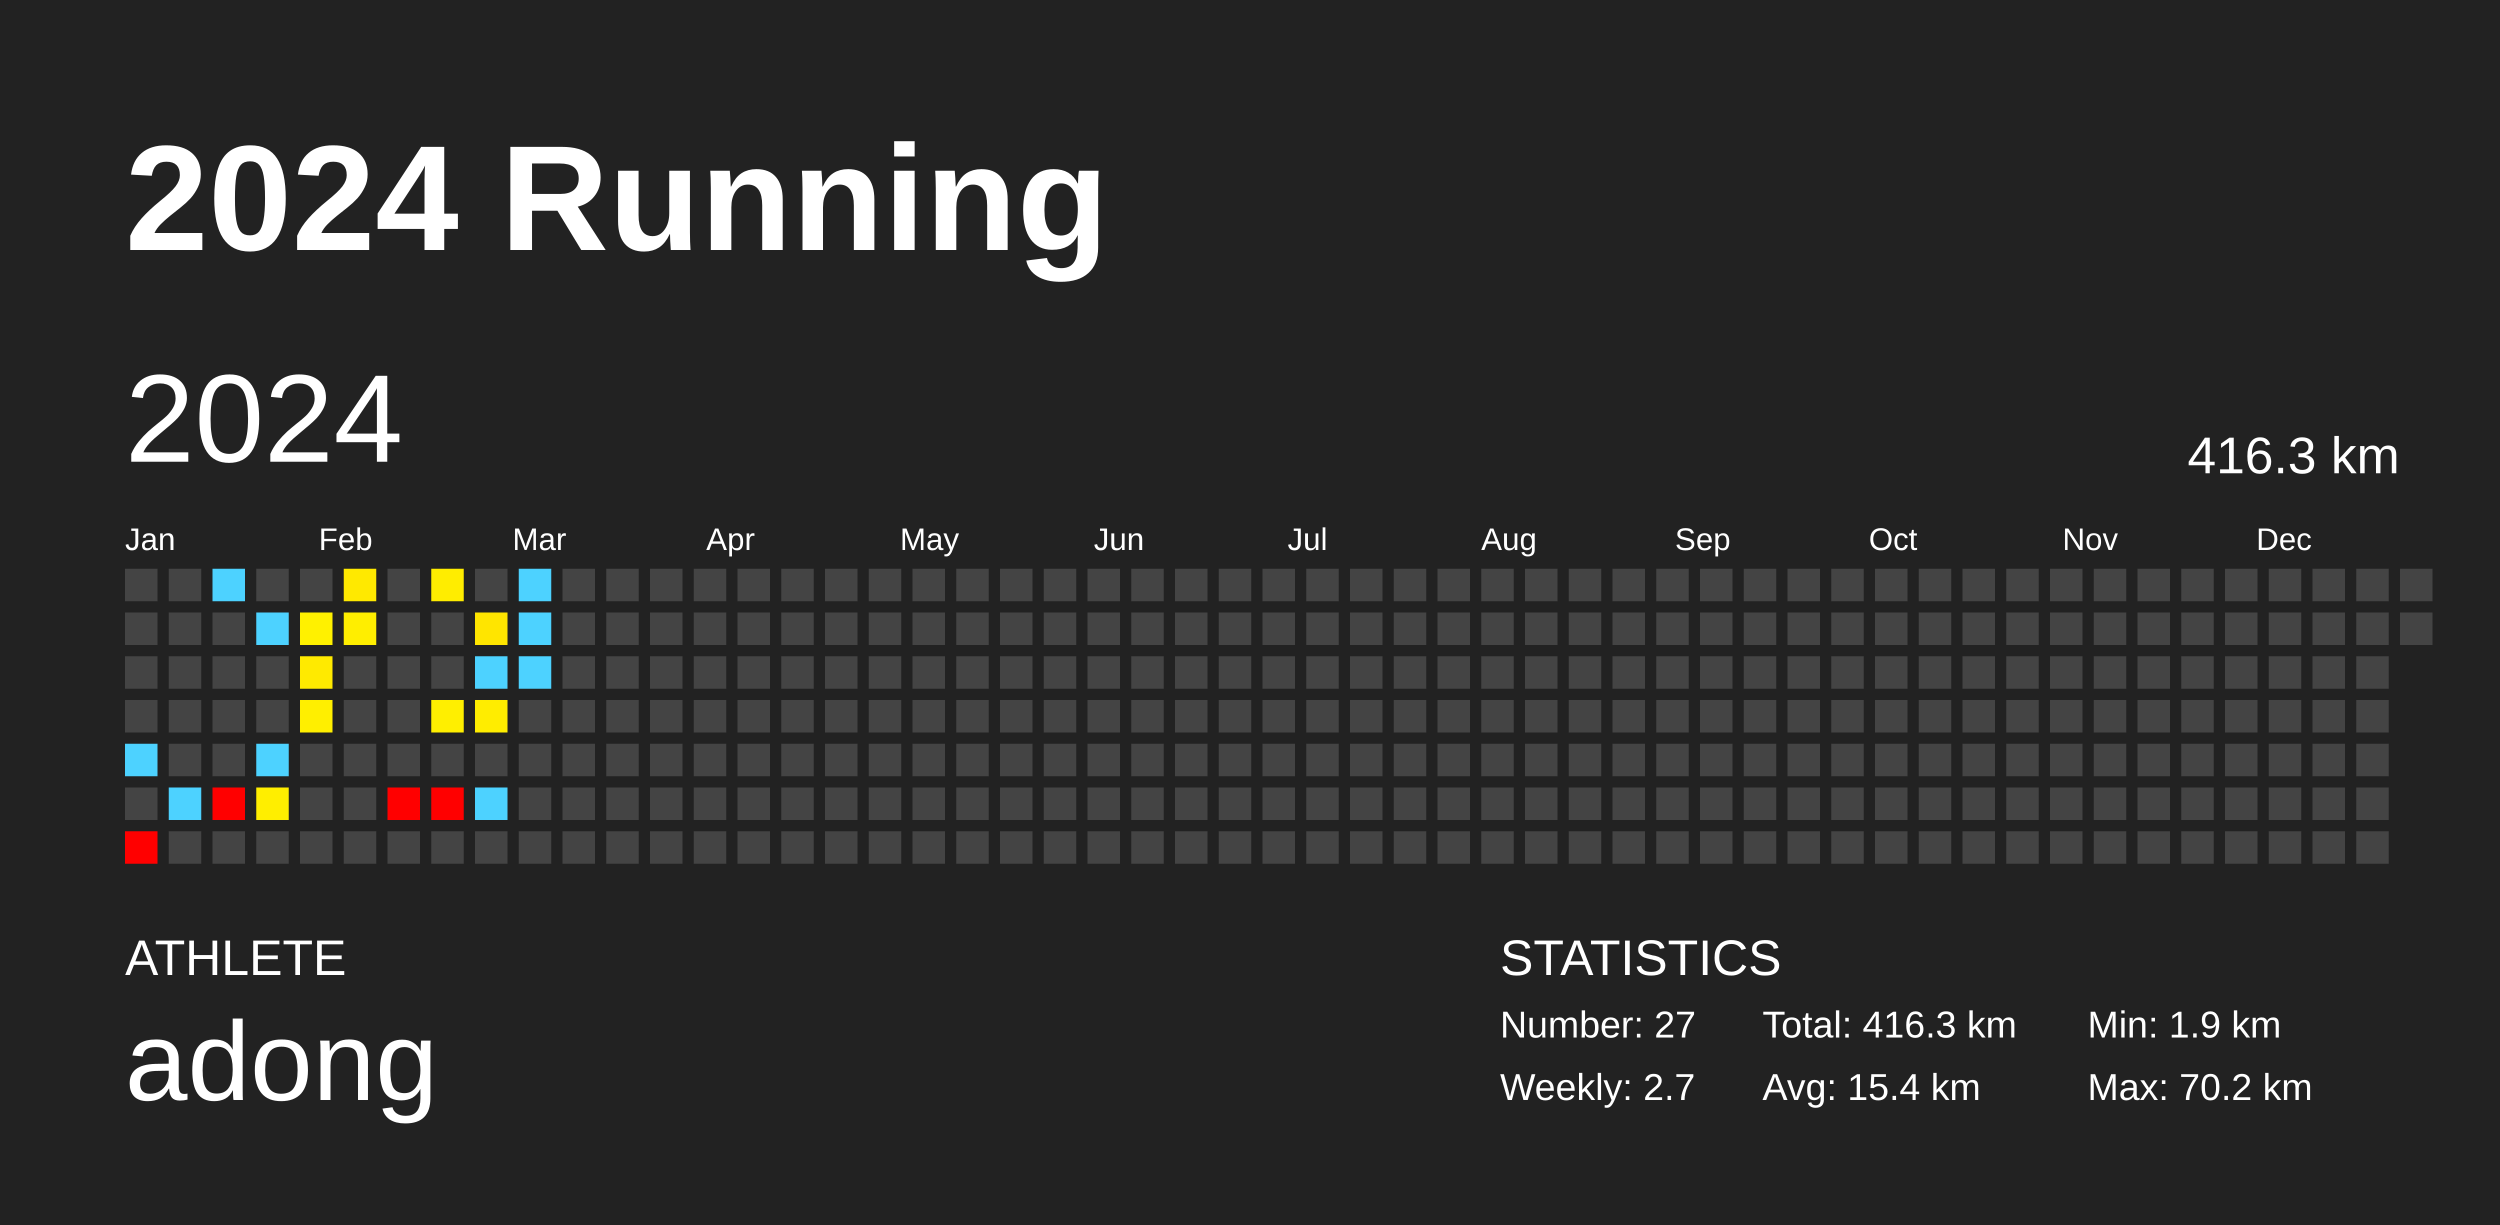
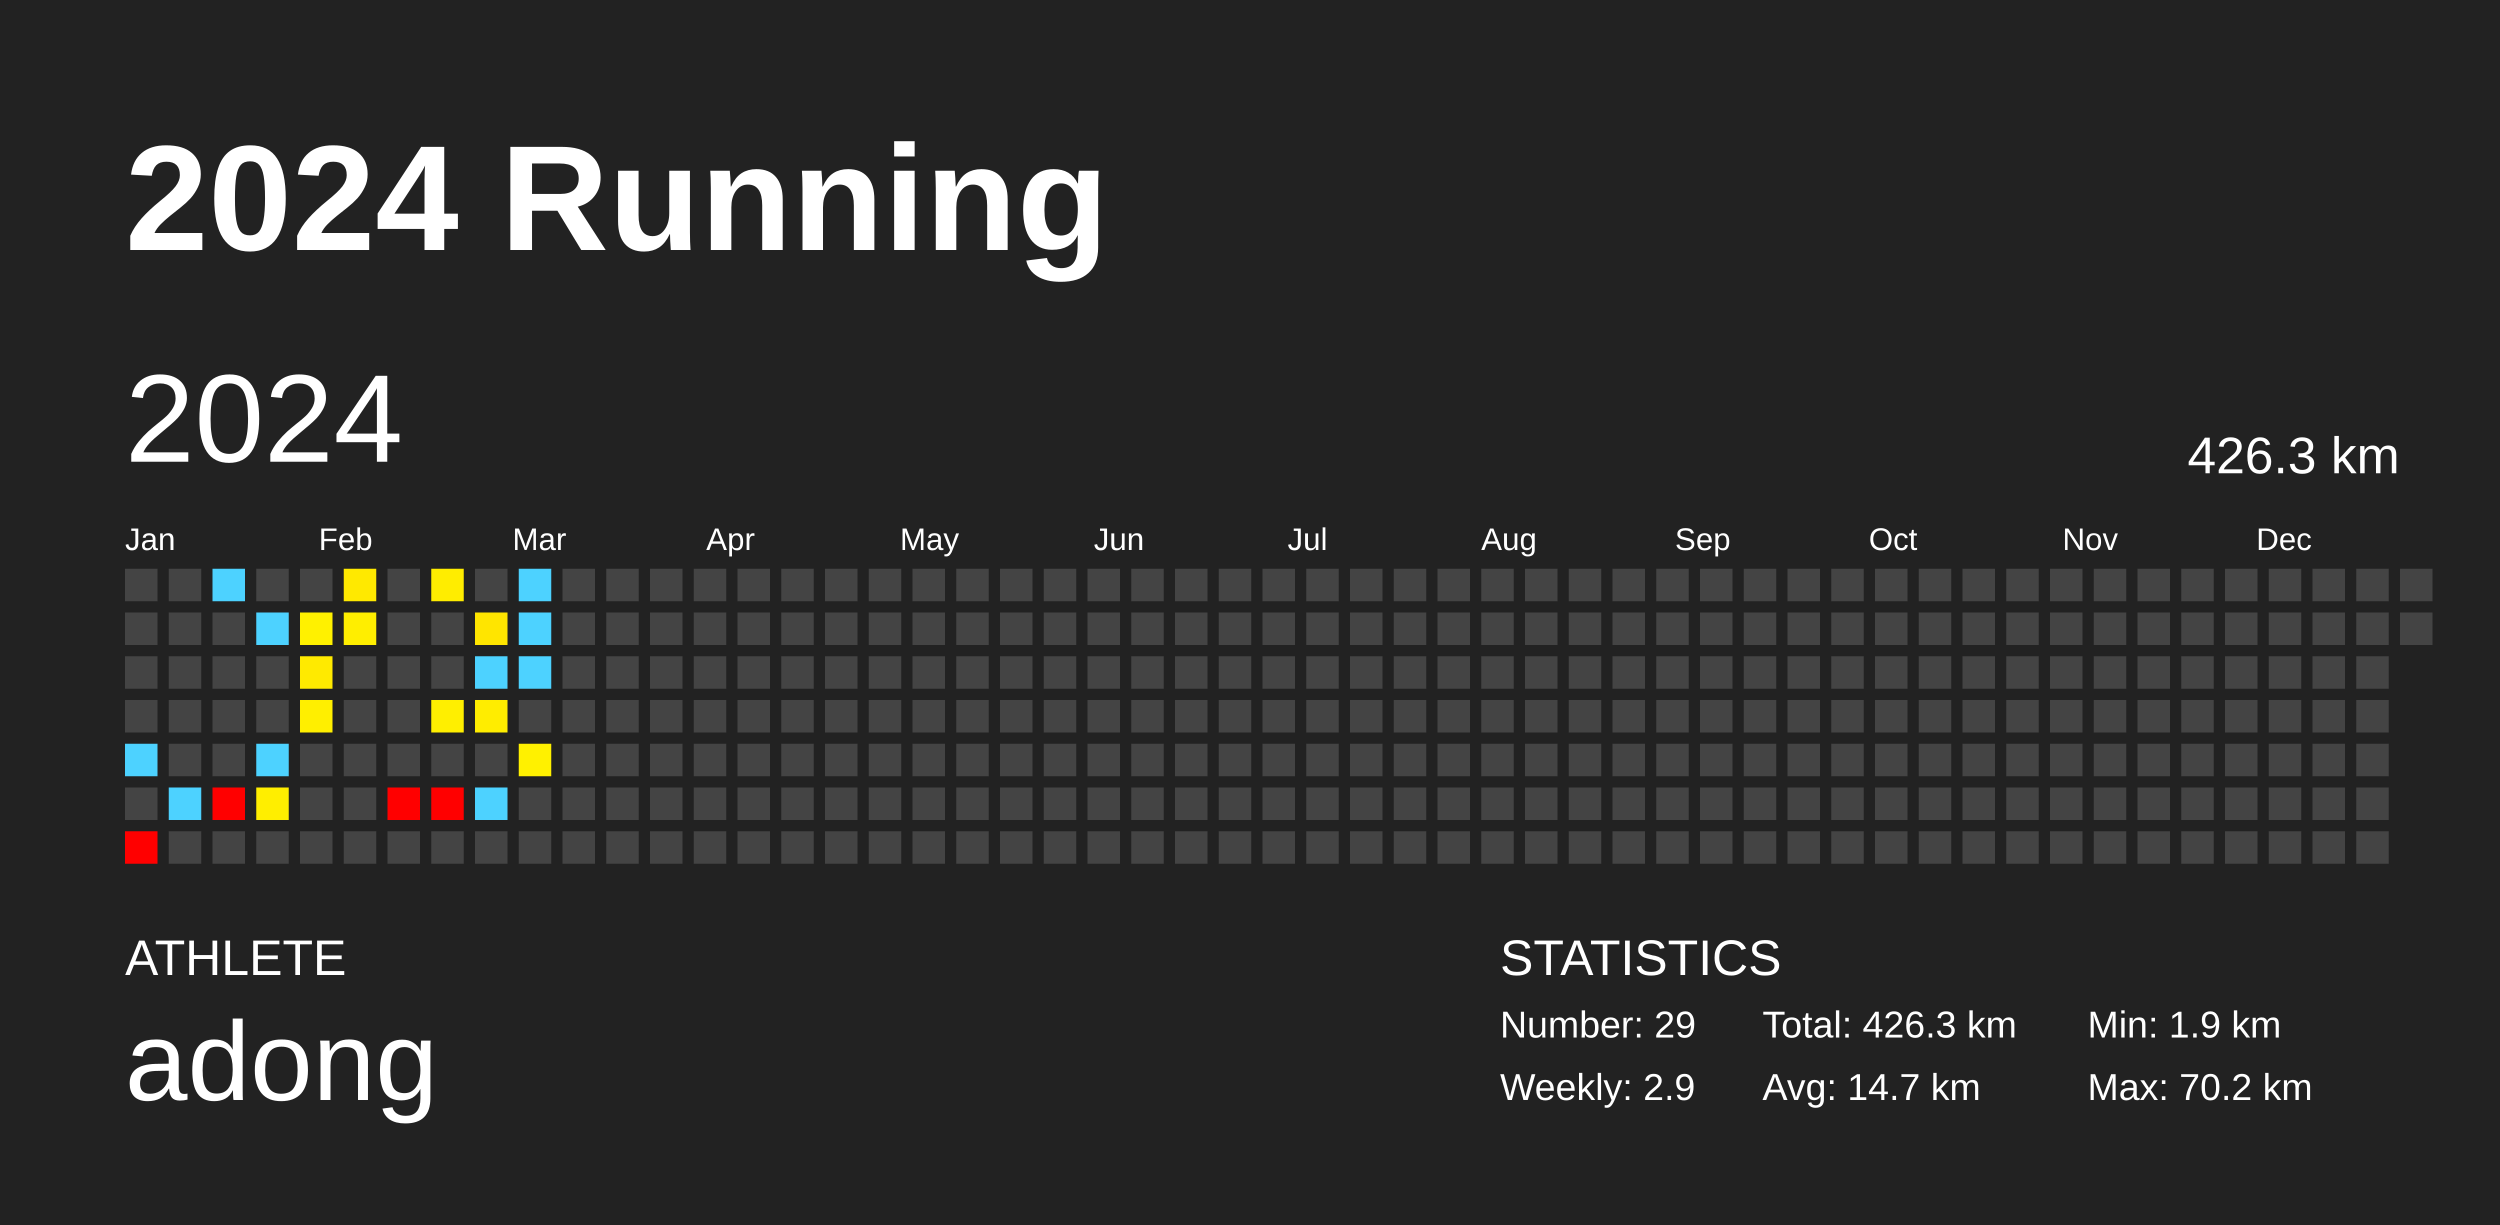
<svg xmlns="http://www.w3.org/2000/svg" baseProfile="full" height="98mm" version="1.1" viewBox="0,0,200,98" width="200mm">
  <defs />
  <rect fill="#222222" height="98" width="200" x="0" y="0" />
  <text fill="#FFFFFF" style="font-size:12px; font-family:Arial; font-weight:bold;" x="10" y="20">2024 Running</text>
  <text fill="#FFFFFF" style="font-size:4px; font-family:Arial" x="10" y="78">ATHLETE</text>
  <text fill="#FFFFFF" style="font-size:9px; font-family:Arial" x="10" y="88">adong</text>
  <text fill="#FFFFFF" style="font-size:4px; font-family:Arial" x="120" y="78">STATISTICS</text>
-   <text fill="#FFFFFF" style="font-size:3px; font-family:Arial" x="120" y="83">Number: 27</text>
-   <text fill="#FFFFFF" style="font-size:3px; font-family:Arial" x="120" y="88">Weekly: 2.7</text>
-   <text fill="#FFFFFF" style="font-size:3px; font-family:Arial" x="141" y="83">Total: 416.3 km</text>
-   <text fill="#FFFFFF" style="font-size:3px; font-family:Arial" x="141" y="88">Avg: 15.4 km</text>
+   <text fill="#FFFFFF" style="font-size:3px; font-family:Arial" x="120" y="83">Number: 29</text>
+   <text fill="#FFFFFF" style="font-size:3px; font-family:Arial" x="120" y="88">Weekly: 2.9</text>
+   <text fill="#FFFFFF" style="font-size:3px; font-family:Arial" x="141" y="83">Total: 426.3 km</text>
+   <text fill="#FFFFFF" style="font-size:3px; font-family:Arial" x="141" y="88">Avg: 14.7 km</text>
  <text fill="#FFFFFF" style="font-size:3px; font-family:Arial" x="167" y="83">Min: 1.9 km</text>
  <text fill="#FFFFFF" style="font-size:3px; font-family:Arial" x="167" y="88">Max: 70.2 km</text>
  <text dominant-baseline="hanging" fill="#FFFFFF" style="font-size:10.0px; font-family:Arial;" x="10" y="30">2024</text>
-   <text dominant-baseline="hanging" fill="#FFFFFF" style="font-size:4.125px; font-family:Arial;" x="175" y="35">416.3 km</text>
+   <text dominant-baseline="hanging" fill="#FFFFFF" style="font-size:4.125px; font-family:Arial;" x="175" y="35">426.3 km</text>
  <text fill="#FFFFFF" style="font-size:2.5px; font-family:Arial" x="10.0" y="44">Jan</text>
  <text fill="#FFFFFF" style="font-size:2.5px; font-family:Arial" x="25.5" y="44">Feb</text>
  <text fill="#FFFFFF" style="font-size:2.5px; font-family:Arial" x="41.0" y="44">Mar</text>
  <text fill="#FFFFFF" style="font-size:2.5px; font-family:Arial" x="56.5" y="44">Apr</text>
  <text fill="#FFFFFF" style="font-size:2.5px; font-family:Arial" x="72.0" y="44">May</text>
  <text fill="#FFFFFF" style="font-size:2.5px; font-family:Arial" x="87.5" y="44">Jun</text>
  <text fill="#FFFFFF" style="font-size:2.5px; font-family:Arial" x="103.0" y="44">Jul</text>
  <text fill="#FFFFFF" style="font-size:2.5px; font-family:Arial" x="118.5" y="44">Aug</text>
  <text fill="#FFFFFF" style="font-size:2.5px; font-family:Arial" x="134.0" y="44">Sep</text>
  <text fill="#FFFFFF" style="font-size:2.5px; font-family:Arial" x="149.5" y="44">Oct</text>
  <text fill="#FFFFFF" style="font-size:2.5px; font-family:Arial" x="165.0" y="44">Nov</text>
  <text fill="#FFFFFF" style="font-size:2.5px; font-family:Arial" x="180.5" y="44">Dec</text>
  <rect fill="#444444" height="2.6" width="2.6" x="10.0" y="45.5" />
  <rect fill="#444444" height="2.6" width="2.6" x="10.0" y="49.0" />
  <rect fill="#444444" height="2.6" width="2.6" x="10.0" y="52.5" />
  <rect fill="#444444" height="2.6" width="2.6" x="10.0" y="56.0" />
  <rect fill="#4dd2ff" height="2.6" width="2.6" x="10.0" y="59.5" />
  <rect fill="#444444" height="2.6" width="2.6" x="10.0" y="63.0" />
  <rect fill="red" height="2.6" width="2.6" x="10.0" y="66.5" />
  <rect fill="#444444" height="2.6" width="2.6" x="13.5" y="45.5" />
  <rect fill="#444444" height="2.6" width="2.6" x="13.5" y="49.0" />
  <rect fill="#444444" height="2.6" width="2.6" x="13.5" y="52.5" />
  <rect fill="#444444" height="2.6" width="2.6" x="13.5" y="56.0" />
  <rect fill="#444444" height="2.6" width="2.6" x="13.5" y="59.5" />
  <rect fill="#4dd2ff" height="2.6" width="2.6" x="13.5" y="63.0" />
  <rect fill="#444444" height="2.6" width="2.6" x="13.5" y="66.5" />
  <rect fill="#4dd2ff" height="2.6" width="2.6" x="17.0" y="45.5" />
  <rect fill="#444444" height="2.6" width="2.6" x="17.0" y="49.0" />
  <rect fill="#444444" height="2.6" width="2.6" x="17.0" y="52.5" />
  <rect fill="#444444" height="2.6" width="2.6" x="17.0" y="56.0" />
  <rect fill="#444444" height="2.6" width="2.6" x="17.0" y="59.5" />
  <rect fill="red" height="2.6" width="2.6" x="17.0" y="63.0" />
  <rect fill="#444444" height="2.6" width="2.6" x="17.0" y="66.5" />
  <rect fill="#444444" height="2.6" width="2.6" x="20.5" y="45.5" />
  <rect fill="#4dd2ff" height="2.6" width="2.6" x="20.5" y="49.0" />
  <rect fill="#444444" height="2.6" width="2.6" x="20.5" y="52.5" />
  <rect fill="#444444" height="2.6" width="2.6" x="20.5" y="56.0" />
  <rect fill="#4dd2ff" height="2.6" width="2.6" x="20.5" y="59.5" />
  <rect fill="#ffee00" height="2.6" width="2.6" x="20.5" y="63.0" />
  <rect fill="#444444" height="2.6" width="2.6" x="20.5" y="66.5" />
  <rect fill="#444444" height="2.6" width="2.6" x="24.0" y="45.5" />
  <rect fill="#fff100" height="2.6" width="2.6" x="24.0" y="49.0" />
  <rect fill="#ffea00" height="2.6" width="2.6" x="24.0" y="52.5" />
  <rect fill="#ffef00" height="2.6" width="2.6" x="24.0" y="56.0" />
  <rect fill="#444444" height="2.6" width="2.6" x="24.0" y="59.5" />
  <rect fill="#444444" height="2.6" width="2.6" x="24.0" y="63.0" />
  <rect fill="#444444" height="2.6" width="2.6" x="24.0" y="66.5" />
  <rect fill="#ffe900" height="2.6" width="2.6" x="27.5" y="45.5" />
  <rect fill="#ffee00" height="2.6" width="2.6" x="27.5" y="49.0" />
  <rect fill="#444444" height="2.6" width="2.6" x="27.5" y="52.5" />
  <rect fill="#444444" height="2.6" width="2.6" x="27.5" y="56.0" />
  <rect fill="#444444" height="2.6" width="2.6" x="27.5" y="59.5" />
  <rect fill="#444444" height="2.6" width="2.6" x="27.5" y="63.0" />
  <rect fill="#444444" height="2.6" width="2.6" x="27.5" y="66.5" />
  <rect fill="#444444" height="2.6" width="2.6" x="31.0" y="45.5" />
  <rect fill="#444444" height="2.6" width="2.6" x="31.0" y="49.0" />
  <rect fill="#444444" height="2.6" width="2.6" x="31.0" y="52.5" />
  <rect fill="#444444" height="2.6" width="2.6" x="31.0" y="56.0" />
  <rect fill="#444444" height="2.6" width="2.6" x="31.0" y="59.5" />
  <rect fill="red" height="2.6" width="2.6" x="31.0" y="63.0" />
  <rect fill="#444444" height="2.6" width="2.6" x="31.0" y="66.5" />
  <rect fill="#ffed00" height="2.6" width="2.6" x="34.5" y="45.5" />
  <rect fill="#444444" height="2.6" width="2.6" x="34.5" y="49.0" />
  <rect fill="#444444" height="2.6" width="2.6" x="34.5" y="52.5" />
  <rect fill="#ffef00" height="2.6" width="2.6" x="34.5" y="56.0" />
  <rect fill="#444444" height="2.6" width="2.6" x="34.5" y="59.5" />
  <rect fill="red" height="2.6" width="2.6" x="34.5" y="63.0" />
  <rect fill="#444444" height="2.6" width="2.6" x="34.5" y="66.5" />
  <rect fill="#444444" height="2.6" width="2.6" x="38.0" y="45.5" />
  <rect fill="#ffe500" height="2.6" width="2.6" x="38.0" y="49.0" />
  <rect fill="#4dd2ff" height="2.6" width="2.6" x="38.0" y="52.5" />
  <rect fill="#ffed00" height="2.6" width="2.6" x="38.0" y="56.0" />
  <rect fill="#444444" height="2.6" width="2.6" x="38.0" y="59.5" />
  <rect fill="#4dd2ff" height="2.6" width="2.6" x="38.0" y="63.0" />
  <rect fill="#444444" height="2.6" width="2.6" x="38.0" y="66.5" />
  <rect fill="#4dd2ff" height="2.6" width="2.6" x="41.5" y="45.5" />
  <rect fill="#4dd2ff" height="2.6" width="2.6" x="41.5" y="49.0" />
  <rect fill="#4dd2ff" height="2.6" width="2.6" x="41.5" y="52.5" />
  <rect fill="#444444" height="2.6" width="2.6" x="41.5" y="56.0" />
-   <rect fill="#444444" height="2.6" width="2.6" x="41.5" y="59.5" />
+   <rect fill="#fff100" height="2.6" width="2.6" x="41.5" y="59.5" />
  <rect fill="#444444" height="2.6" width="2.6" x="41.5" y="63.0" />
  <rect fill="#444444" height="2.6" width="2.6" x="41.5" y="66.5" />
  <rect fill="#444444" height="2.6" width="2.6" x="45.0" y="45.5" />
  <rect fill="#444444" height="2.6" width="2.6" x="45.0" y="49.0" />
  <rect fill="#444444" height="2.6" width="2.6" x="45.0" y="52.5" />
  <rect fill="#444444" height="2.6" width="2.6" x="45.0" y="56.0" />
  <rect fill="#444444" height="2.6" width="2.6" x="45.0" y="59.5" />
  <rect fill="#444444" height="2.6" width="2.6" x="45.0" y="63.0" />
  <rect fill="#444444" height="2.6" width="2.6" x="45.0" y="66.5" />
  <rect fill="#444444" height="2.6" width="2.6" x="48.5" y="45.5" />
  <rect fill="#444444" height="2.6" width="2.6" x="48.5" y="49.0" />
  <rect fill="#444444" height="2.6" width="2.6" x="48.5" y="52.5" />
  <rect fill="#444444" height="2.6" width="2.6" x="48.5" y="56.0" />
  <rect fill="#444444" height="2.6" width="2.6" x="48.5" y="59.5" />
  <rect fill="#444444" height="2.6" width="2.6" x="48.5" y="63.0" />
  <rect fill="#444444" height="2.6" width="2.6" x="48.5" y="66.5" />
  <rect fill="#444444" height="2.6" width="2.6" x="52.0" y="45.5" />
  <rect fill="#444444" height="2.6" width="2.6" x="52.0" y="49.0" />
  <rect fill="#444444" height="2.6" width="2.6" x="52.0" y="52.5" />
  <rect fill="#444444" height="2.6" width="2.6" x="52.0" y="56.0" />
  <rect fill="#444444" height="2.6" width="2.6" x="52.0" y="59.5" />
  <rect fill="#444444" height="2.6" width="2.6" x="52.0" y="63.0" />
  <rect fill="#444444" height="2.6" width="2.6" x="52.0" y="66.5" />
  <rect fill="#444444" height="2.6" width="2.6" x="55.5" y="45.5" />
  <rect fill="#444444" height="2.6" width="2.6" x="55.5" y="49.0" />
  <rect fill="#444444" height="2.6" width="2.6" x="55.5" y="52.5" />
  <rect fill="#444444" height="2.6" width="2.6" x="55.5" y="56.0" />
  <rect fill="#444444" height="2.6" width="2.6" x="55.5" y="59.5" />
  <rect fill="#444444" height="2.6" width="2.6" x="55.5" y="63.0" />
  <rect fill="#444444" height="2.6" width="2.6" x="55.5" y="66.5" />
  <rect fill="#444444" height="2.6" width="2.6" x="59.0" y="45.5" />
  <rect fill="#444444" height="2.6" width="2.6" x="59.0" y="49.0" />
  <rect fill="#444444" height="2.6" width="2.6" x="59.0" y="52.5" />
  <rect fill="#444444" height="2.6" width="2.6" x="59.0" y="56.0" />
  <rect fill="#444444" height="2.6" width="2.6" x="59.0" y="59.5" />
  <rect fill="#444444" height="2.6" width="2.6" x="59.0" y="63.0" />
  <rect fill="#444444" height="2.6" width="2.6" x="59.0" y="66.5" />
  <rect fill="#444444" height="2.6" width="2.6" x="62.5" y="45.5" />
  <rect fill="#444444" height="2.6" width="2.6" x="62.5" y="49.0" />
  <rect fill="#444444" height="2.6" width="2.6" x="62.5" y="52.5" />
  <rect fill="#444444" height="2.6" width="2.6" x="62.5" y="56.0" />
  <rect fill="#444444" height="2.6" width="2.6" x="62.5" y="59.5" />
  <rect fill="#444444" height="2.6" width="2.6" x="62.5" y="63.0" />
  <rect fill="#444444" height="2.6" width="2.6" x="62.5" y="66.5" />
  <rect fill="#444444" height="2.6" width="2.6" x="66.0" y="45.5" />
  <rect fill="#444444" height="2.6" width="2.6" x="66.0" y="49.0" />
  <rect fill="#444444" height="2.6" width="2.6" x="66.0" y="52.5" />
  <rect fill="#444444" height="2.6" width="2.6" x="66.0" y="56.0" />
  <rect fill="#444444" height="2.6" width="2.6" x="66.0" y="59.5" />
  <rect fill="#444444" height="2.6" width="2.6" x="66.0" y="63.0" />
  <rect fill="#444444" height="2.6" width="2.6" x="66.0" y="66.5" />
  <rect fill="#444444" height="2.6" width="2.6" x="69.5" y="45.5" />
  <rect fill="#444444" height="2.6" width="2.6" x="69.5" y="49.0" />
  <rect fill="#444444" height="2.6" width="2.6" x="69.5" y="52.5" />
  <rect fill="#444444" height="2.6" width="2.6" x="69.5" y="56.0" />
  <rect fill="#444444" height="2.6" width="2.6" x="69.5" y="59.5" />
  <rect fill="#444444" height="2.6" width="2.6" x="69.5" y="63.0" />
  <rect fill="#444444" height="2.6" width="2.6" x="69.5" y="66.5" />
  <rect fill="#444444" height="2.6" width="2.6" x="73.0" y="45.5" />
  <rect fill="#444444" height="2.6" width="2.6" x="73.0" y="49.0" />
  <rect fill="#444444" height="2.6" width="2.6" x="73.0" y="52.5" />
  <rect fill="#444444" height="2.6" width="2.6" x="73.0" y="56.0" />
  <rect fill="#444444" height="2.6" width="2.6" x="73.0" y="59.5" />
  <rect fill="#444444" height="2.6" width="2.6" x="73.0" y="63.0" />
  <rect fill="#444444" height="2.6" width="2.6" x="73.0" y="66.5" />
  <rect fill="#444444" height="2.6" width="2.6" x="76.5" y="45.5" />
  <rect fill="#444444" height="2.6" width="2.6" x="76.5" y="49.0" />
  <rect fill="#444444" height="2.6" width="2.6" x="76.5" y="52.5" />
  <rect fill="#444444" height="2.6" width="2.6" x="76.5" y="56.0" />
  <rect fill="#444444" height="2.6" width="2.6" x="76.5" y="59.5" />
  <rect fill="#444444" height="2.6" width="2.6" x="76.5" y="63.0" />
  <rect fill="#444444" height="2.6" width="2.6" x="76.5" y="66.5" />
  <rect fill="#444444" height="2.6" width="2.6" x="80.0" y="45.5" />
  <rect fill="#444444" height="2.6" width="2.6" x="80.0" y="49.0" />
  <rect fill="#444444" height="2.6" width="2.6" x="80.0" y="52.5" />
  <rect fill="#444444" height="2.6" width="2.6" x="80.0" y="56.0" />
  <rect fill="#444444" height="2.6" width="2.6" x="80.0" y="59.5" />
  <rect fill="#444444" height="2.6" width="2.6" x="80.0" y="63.0" />
  <rect fill="#444444" height="2.6" width="2.6" x="80.0" y="66.5" />
  <rect fill="#444444" height="2.6" width="2.6" x="83.5" y="45.5" />
  <rect fill="#444444" height="2.6" width="2.6" x="83.5" y="49.0" />
  <rect fill="#444444" height="2.6" width="2.6" x="83.5" y="52.5" />
  <rect fill="#444444" height="2.6" width="2.6" x="83.5" y="56.0" />
  <rect fill="#444444" height="2.6" width="2.6" x="83.5" y="59.5" />
  <rect fill="#444444" height="2.6" width="2.6" x="83.5" y="63.0" />
  <rect fill="#444444" height="2.6" width="2.6" x="83.5" y="66.5" />
  <rect fill="#444444" height="2.6" width="2.6" x="87.0" y="45.5" />
  <rect fill="#444444" height="2.6" width="2.6" x="87.0" y="49.0" />
  <rect fill="#444444" height="2.6" width="2.6" x="87.0" y="52.5" />
  <rect fill="#444444" height="2.6" width="2.6" x="87.0" y="56.0" />
  <rect fill="#444444" height="2.6" width="2.6" x="87.0" y="59.5" />
  <rect fill="#444444" height="2.6" width="2.6" x="87.0" y="63.0" />
  <rect fill="#444444" height="2.6" width="2.6" x="87.0" y="66.5" />
  <rect fill="#444444" height="2.6" width="2.6" x="90.5" y="45.5" />
  <rect fill="#444444" height="2.6" width="2.6" x="90.5" y="49.0" />
  <rect fill="#444444" height="2.6" width="2.6" x="90.5" y="52.5" />
  <rect fill="#444444" height="2.6" width="2.6" x="90.5" y="56.0" />
  <rect fill="#444444" height="2.6" width="2.6" x="90.5" y="59.5" />
  <rect fill="#444444" height="2.6" width="2.6" x="90.5" y="63.0" />
  <rect fill="#444444" height="2.6" width="2.6" x="90.5" y="66.5" />
  <rect fill="#444444" height="2.6" width="2.6" x="94.0" y="45.5" />
  <rect fill="#444444" height="2.6" width="2.6" x="94.0" y="49.0" />
  <rect fill="#444444" height="2.6" width="2.6" x="94.0" y="52.5" />
  <rect fill="#444444" height="2.6" width="2.6" x="94.0" y="56.0" />
  <rect fill="#444444" height="2.6" width="2.6" x="94.0" y="59.5" />
  <rect fill="#444444" height="2.6" width="2.6" x="94.0" y="63.0" />
  <rect fill="#444444" height="2.6" width="2.6" x="94.0" y="66.5" />
  <rect fill="#444444" height="2.6" width="2.6" x="97.5" y="45.5" />
  <rect fill="#444444" height="2.6" width="2.6" x="97.5" y="49.0" />
  <rect fill="#444444" height="2.6" width="2.6" x="97.5" y="52.5" />
  <rect fill="#444444" height="2.6" width="2.6" x="97.5" y="56.0" />
  <rect fill="#444444" height="2.6" width="2.6" x="97.5" y="59.5" />
  <rect fill="#444444" height="2.6" width="2.6" x="97.5" y="63.0" />
  <rect fill="#444444" height="2.6" width="2.6" x="97.5" y="66.5" />
  <rect fill="#444444" height="2.6" width="2.6" x="101.0" y="45.5" />
  <rect fill="#444444" height="2.6" width="2.6" x="101.0" y="49.0" />
  <rect fill="#444444" height="2.6" width="2.6" x="101.0" y="52.5" />
  <rect fill="#444444" height="2.6" width="2.6" x="101.0" y="56.0" />
  <rect fill="#444444" height="2.6" width="2.6" x="101.0" y="59.5" />
  <rect fill="#444444" height="2.6" width="2.6" x="101.0" y="63.0" />
  <rect fill="#444444" height="2.6" width="2.6" x="101.0" y="66.5" />
  <rect fill="#444444" height="2.6" width="2.6" x="104.5" y="45.5" />
  <rect fill="#444444" height="2.6" width="2.6" x="104.5" y="49.0" />
  <rect fill="#444444" height="2.6" width="2.6" x="104.5" y="52.5" />
  <rect fill="#444444" height="2.6" width="2.6" x="104.5" y="56.0" />
  <rect fill="#444444" height="2.6" width="2.6" x="104.5" y="59.5" />
  <rect fill="#444444" height="2.6" width="2.6" x="104.5" y="63.0" />
  <rect fill="#444444" height="2.6" width="2.6" x="104.5" y="66.5" />
  <rect fill="#444444" height="2.6" width="2.6" x="108.0" y="45.5" />
  <rect fill="#444444" height="2.6" width="2.6" x="108.0" y="49.0" />
  <rect fill="#444444" height="2.6" width="2.6" x="108.0" y="52.5" />
  <rect fill="#444444" height="2.6" width="2.6" x="108.0" y="56.0" />
  <rect fill="#444444" height="2.6" width="2.6" x="108.0" y="59.5" />
  <rect fill="#444444" height="2.6" width="2.6" x="108.0" y="63.0" />
  <rect fill="#444444" height="2.6" width="2.6" x="108.0" y="66.5" />
  <rect fill="#444444" height="2.6" width="2.6" x="111.5" y="45.5" />
  <rect fill="#444444" height="2.6" width="2.6" x="111.5" y="49.0" />
  <rect fill="#444444" height="2.6" width="2.6" x="111.5" y="52.5" />
  <rect fill="#444444" height="2.6" width="2.6" x="111.5" y="56.0" />
  <rect fill="#444444" height="2.6" width="2.6" x="111.5" y="59.5" />
  <rect fill="#444444" height="2.6" width="2.6" x="111.5" y="63.0" />
  <rect fill="#444444" height="2.6" width="2.6" x="111.5" y="66.5" />
  <rect fill="#444444" height="2.6" width="2.6" x="115.0" y="45.5" />
  <rect fill="#444444" height="2.6" width="2.6" x="115.0" y="49.0" />
  <rect fill="#444444" height="2.6" width="2.6" x="115.0" y="52.5" />
  <rect fill="#444444" height="2.6" width="2.6" x="115.0" y="56.0" />
  <rect fill="#444444" height="2.6" width="2.6" x="115.0" y="59.5" />
  <rect fill="#444444" height="2.6" width="2.6" x="115.0" y="63.0" />
  <rect fill="#444444" height="2.6" width="2.6" x="115.0" y="66.5" />
  <rect fill="#444444" height="2.6" width="2.6" x="118.5" y="45.5" />
  <rect fill="#444444" height="2.6" width="2.6" x="118.5" y="49.0" />
  <rect fill="#444444" height="2.6" width="2.6" x="118.5" y="52.5" />
  <rect fill="#444444" height="2.6" width="2.6" x="118.5" y="56.0" />
  <rect fill="#444444" height="2.6" width="2.6" x="118.5" y="59.5" />
  <rect fill="#444444" height="2.6" width="2.6" x="118.5" y="63.0" />
  <rect fill="#444444" height="2.6" width="2.6" x="118.5" y="66.5" />
  <rect fill="#444444" height="2.6" width="2.6" x="122.0" y="45.5" />
  <rect fill="#444444" height="2.6" width="2.6" x="122.0" y="49.0" />
  <rect fill="#444444" height="2.6" width="2.6" x="122.0" y="52.5" />
  <rect fill="#444444" height="2.6" width="2.6" x="122.0" y="56.0" />
  <rect fill="#444444" height="2.6" width="2.6" x="122.0" y="59.5" />
  <rect fill="#444444" height="2.6" width="2.6" x="122.0" y="63.0" />
  <rect fill="#444444" height="2.6" width="2.6" x="122.0" y="66.5" />
  <rect fill="#444444" height="2.6" width="2.6" x="125.5" y="45.5" />
  <rect fill="#444444" height="2.6" width="2.6" x="125.5" y="49.0" />
  <rect fill="#444444" height="2.6" width="2.6" x="125.5" y="52.5" />
  <rect fill="#444444" height="2.6" width="2.6" x="125.5" y="56.0" />
  <rect fill="#444444" height="2.6" width="2.6" x="125.5" y="59.5" />
  <rect fill="#444444" height="2.6" width="2.6" x="125.5" y="63.0" />
  <rect fill="#444444" height="2.6" width="2.6" x="125.5" y="66.5" />
  <rect fill="#444444" height="2.6" width="2.6" x="129.0" y="45.5" />
  <rect fill="#444444" height="2.6" width="2.6" x="129.0" y="49.0" />
  <rect fill="#444444" height="2.6" width="2.6" x="129.0" y="52.5" />
  <rect fill="#444444" height="2.6" width="2.6" x="129.0" y="56.0" />
  <rect fill="#444444" height="2.6" width="2.6" x="129.0" y="59.5" />
  <rect fill="#444444" height="2.6" width="2.6" x="129.0" y="63.0" />
  <rect fill="#444444" height="2.6" width="2.6" x="129.0" y="66.5" />
  <rect fill="#444444" height="2.6" width="2.6" x="132.5" y="45.5" />
  <rect fill="#444444" height="2.6" width="2.6" x="132.5" y="49.0" />
  <rect fill="#444444" height="2.6" width="2.6" x="132.5" y="52.5" />
  <rect fill="#444444" height="2.6" width="2.6" x="132.5" y="56.0" />
  <rect fill="#444444" height="2.6" width="2.6" x="132.5" y="59.5" />
  <rect fill="#444444" height="2.6" width="2.6" x="132.5" y="63.0" />
  <rect fill="#444444" height="2.6" width="2.6" x="132.5" y="66.5" />
  <rect fill="#444444" height="2.6" width="2.6" x="136.0" y="45.5" />
  <rect fill="#444444" height="2.6" width="2.6" x="136.0" y="49.0" />
  <rect fill="#444444" height="2.6" width="2.6" x="136.0" y="52.5" />
  <rect fill="#444444" height="2.6" width="2.6" x="136.0" y="56.0" />
  <rect fill="#444444" height="2.6" width="2.6" x="136.0" y="59.5" />
  <rect fill="#444444" height="2.6" width="2.6" x="136.0" y="63.0" />
  <rect fill="#444444" height="2.6" width="2.6" x="136.0" y="66.5" />
  <rect fill="#444444" height="2.6" width="2.6" x="139.5" y="45.5" />
  <rect fill="#444444" height="2.6" width="2.6" x="139.5" y="49.0" />
  <rect fill="#444444" height="2.6" width="2.6" x="139.5" y="52.5" />
  <rect fill="#444444" height="2.6" width="2.6" x="139.5" y="56.0" />
  <rect fill="#444444" height="2.6" width="2.6" x="139.5" y="59.5" />
  <rect fill="#444444" height="2.6" width="2.6" x="139.5" y="63.0" />
  <rect fill="#444444" height="2.6" width="2.6" x="139.5" y="66.5" />
  <rect fill="#444444" height="2.6" width="2.6" x="143.0" y="45.5" />
  <rect fill="#444444" height="2.6" width="2.6" x="143.0" y="49.0" />
  <rect fill="#444444" height="2.6" width="2.6" x="143.0" y="52.5" />
  <rect fill="#444444" height="2.6" width="2.6" x="143.0" y="56.0" />
  <rect fill="#444444" height="2.6" width="2.6" x="143.0" y="59.5" />
  <rect fill="#444444" height="2.6" width="2.6" x="143.0" y="63.0" />
  <rect fill="#444444" height="2.6" width="2.6" x="143.0" y="66.5" />
  <rect fill="#444444" height="2.6" width="2.6" x="146.5" y="45.5" />
  <rect fill="#444444" height="2.6" width="2.6" x="146.5" y="49.0" />
  <rect fill="#444444" height="2.6" width="2.6" x="146.5" y="52.5" />
  <rect fill="#444444" height="2.6" width="2.6" x="146.5" y="56.0" />
  <rect fill="#444444" height="2.6" width="2.6" x="146.5" y="59.5" />
  <rect fill="#444444" height="2.6" width="2.6" x="146.5" y="63.0" />
  <rect fill="#444444" height="2.6" width="2.6" x="146.5" y="66.5" />
  <rect fill="#444444" height="2.6" width="2.6" x="150.0" y="45.5" />
  <rect fill="#444444" height="2.6" width="2.6" x="150.0" y="49.0" />
  <rect fill="#444444" height="2.6" width="2.6" x="150.0" y="52.5" />
  <rect fill="#444444" height="2.6" width="2.6" x="150.0" y="56.0" />
  <rect fill="#444444" height="2.6" width="2.6" x="150.0" y="59.5" />
  <rect fill="#444444" height="2.6" width="2.6" x="150.0" y="63.0" />
  <rect fill="#444444" height="2.6" width="2.6" x="150.0" y="66.5" />
  <rect fill="#444444" height="2.6" width="2.6" x="153.5" y="45.5" />
  <rect fill="#444444" height="2.6" width="2.6" x="153.5" y="49.0" />
  <rect fill="#444444" height="2.6" width="2.6" x="153.5" y="52.5" />
  <rect fill="#444444" height="2.6" width="2.6" x="153.5" y="56.0" />
  <rect fill="#444444" height="2.6" width="2.6" x="153.5" y="59.5" />
  <rect fill="#444444" height="2.6" width="2.6" x="153.5" y="63.0" />
  <rect fill="#444444" height="2.6" width="2.6" x="153.5" y="66.5" />
  <rect fill="#444444" height="2.6" width="2.6" x="157.0" y="45.5" />
  <rect fill="#444444" height="2.6" width="2.6" x="157.0" y="49.0" />
  <rect fill="#444444" height="2.6" width="2.6" x="157.0" y="52.5" />
  <rect fill="#444444" height="2.6" width="2.6" x="157.0" y="56.0" />
  <rect fill="#444444" height="2.6" width="2.6" x="157.0" y="59.5" />
  <rect fill="#444444" height="2.6" width="2.6" x="157.0" y="63.0" />
  <rect fill="#444444" height="2.6" width="2.6" x="157.0" y="66.5" />
  <rect fill="#444444" height="2.6" width="2.6" x="160.5" y="45.5" />
  <rect fill="#444444" height="2.6" width="2.6" x="160.5" y="49.0" />
  <rect fill="#444444" height="2.6" width="2.6" x="160.5" y="52.5" />
  <rect fill="#444444" height="2.6" width="2.6" x="160.5" y="56.0" />
  <rect fill="#444444" height="2.6" width="2.6" x="160.5" y="59.5" />
  <rect fill="#444444" height="2.6" width="2.6" x="160.5" y="63.0" />
  <rect fill="#444444" height="2.6" width="2.6" x="160.5" y="66.5" />
  <rect fill="#444444" height="2.6" width="2.6" x="164.0" y="45.5" />
  <rect fill="#444444" height="2.6" width="2.6" x="164.0" y="49.0" />
  <rect fill="#444444" height="2.6" width="2.6" x="164.0" y="52.5" />
  <rect fill="#444444" height="2.6" width="2.6" x="164.0" y="56.0" />
  <rect fill="#444444" height="2.6" width="2.6" x="164.0" y="59.5" />
  <rect fill="#444444" height="2.6" width="2.6" x="164.0" y="63.0" />
  <rect fill="#444444" height="2.6" width="2.6" x="164.0" y="66.5" />
  <rect fill="#444444" height="2.6" width="2.6" x="167.5" y="45.5" />
  <rect fill="#444444" height="2.6" width="2.6" x="167.5" y="49.0" />
  <rect fill="#444444" height="2.6" width="2.6" x="167.5" y="52.5" />
  <rect fill="#444444" height="2.6" width="2.6" x="167.5" y="56.0" />
  <rect fill="#444444" height="2.6" width="2.6" x="167.5" y="59.5" />
  <rect fill="#444444" height="2.6" width="2.6" x="167.5" y="63.0" />
  <rect fill="#444444" height="2.6" width="2.6" x="167.5" y="66.5" />
  <rect fill="#444444" height="2.6" width="2.6" x="171.0" y="45.5" />
  <rect fill="#444444" height="2.6" width="2.6" x="171.0" y="49.0" />
  <rect fill="#444444" height="2.6" width="2.6" x="171.0" y="52.5" />
  <rect fill="#444444" height="2.6" width="2.6" x="171.0" y="56.0" />
  <rect fill="#444444" height="2.6" width="2.6" x="171.0" y="59.5" />
  <rect fill="#444444" height="2.6" width="2.6" x="171.0" y="63.0" />
  <rect fill="#444444" height="2.6" width="2.6" x="171.0" y="66.5" />
  <rect fill="#444444" height="2.6" width="2.6" x="174.5" y="45.5" />
  <rect fill="#444444" height="2.6" width="2.6" x="174.5" y="49.0" />
  <rect fill="#444444" height="2.6" width="2.6" x="174.5" y="52.5" />
  <rect fill="#444444" height="2.6" width="2.6" x="174.5" y="56.0" />
  <rect fill="#444444" height="2.6" width="2.6" x="174.5" y="59.5" />
  <rect fill="#444444" height="2.6" width="2.6" x="174.5" y="63.0" />
  <rect fill="#444444" height="2.6" width="2.6" x="174.5" y="66.5" />
  <rect fill="#444444" height="2.6" width="2.6" x="178.0" y="45.5" />
  <rect fill="#444444" height="2.6" width="2.6" x="178.0" y="49.0" />
  <rect fill="#444444" height="2.6" width="2.6" x="178.0" y="52.5" />
  <rect fill="#444444" height="2.6" width="2.6" x="178.0" y="56.0" />
  <rect fill="#444444" height="2.6" width="2.6" x="178.0" y="59.5" />
  <rect fill="#444444" height="2.6" width="2.6" x="178.0" y="63.0" />
  <rect fill="#444444" height="2.6" width="2.6" x="178.0" y="66.5" />
  <rect fill="#444444" height="2.6" width="2.6" x="181.5" y="45.5" />
  <rect fill="#444444" height="2.6" width="2.6" x="181.5" y="49.0" />
  <rect fill="#444444" height="2.6" width="2.6" x="181.5" y="52.5" />
  <rect fill="#444444" height="2.6" width="2.6" x="181.5" y="56.0" />
  <rect fill="#444444" height="2.6" width="2.6" x="181.5" y="59.5" />
  <rect fill="#444444" height="2.6" width="2.6" x="181.5" y="63.0" />
  <rect fill="#444444" height="2.6" width="2.6" x="181.5" y="66.5" />
  <rect fill="#444444" height="2.6" width="2.6" x="185.0" y="45.5" />
  <rect fill="#444444" height="2.6" width="2.6" x="185.0" y="49.0" />
  <rect fill="#444444" height="2.6" width="2.6" x="185.0" y="52.5" />
  <rect fill="#444444" height="2.6" width="2.6" x="185.0" y="56.0" />
  <rect fill="#444444" height="2.6" width="2.6" x="185.0" y="59.5" />
  <rect fill="#444444" height="2.6" width="2.6" x="185.0" y="63.0" />
  <rect fill="#444444" height="2.6" width="2.6" x="185.0" y="66.5" />
  <rect fill="#444444" height="2.6" width="2.6" x="188.5" y="45.5" />
  <rect fill="#444444" height="2.6" width="2.6" x="188.5" y="49.0" />
  <rect fill="#444444" height="2.6" width="2.6" x="188.5" y="52.5" />
  <rect fill="#444444" height="2.6" width="2.6" x="188.5" y="56.0" />
  <rect fill="#444444" height="2.6" width="2.6" x="188.5" y="59.5" />
  <rect fill="#444444" height="2.6" width="2.6" x="188.5" y="63.0" />
  <rect fill="#444444" height="2.6" width="2.6" x="188.5" y="66.5" />
  <rect fill="#444444" height="2.6" width="2.6" x="192.0" y="45.5" />
  <rect fill="#444444" height="2.6" width="2.6" x="192.0" y="49.0" />
</svg>
